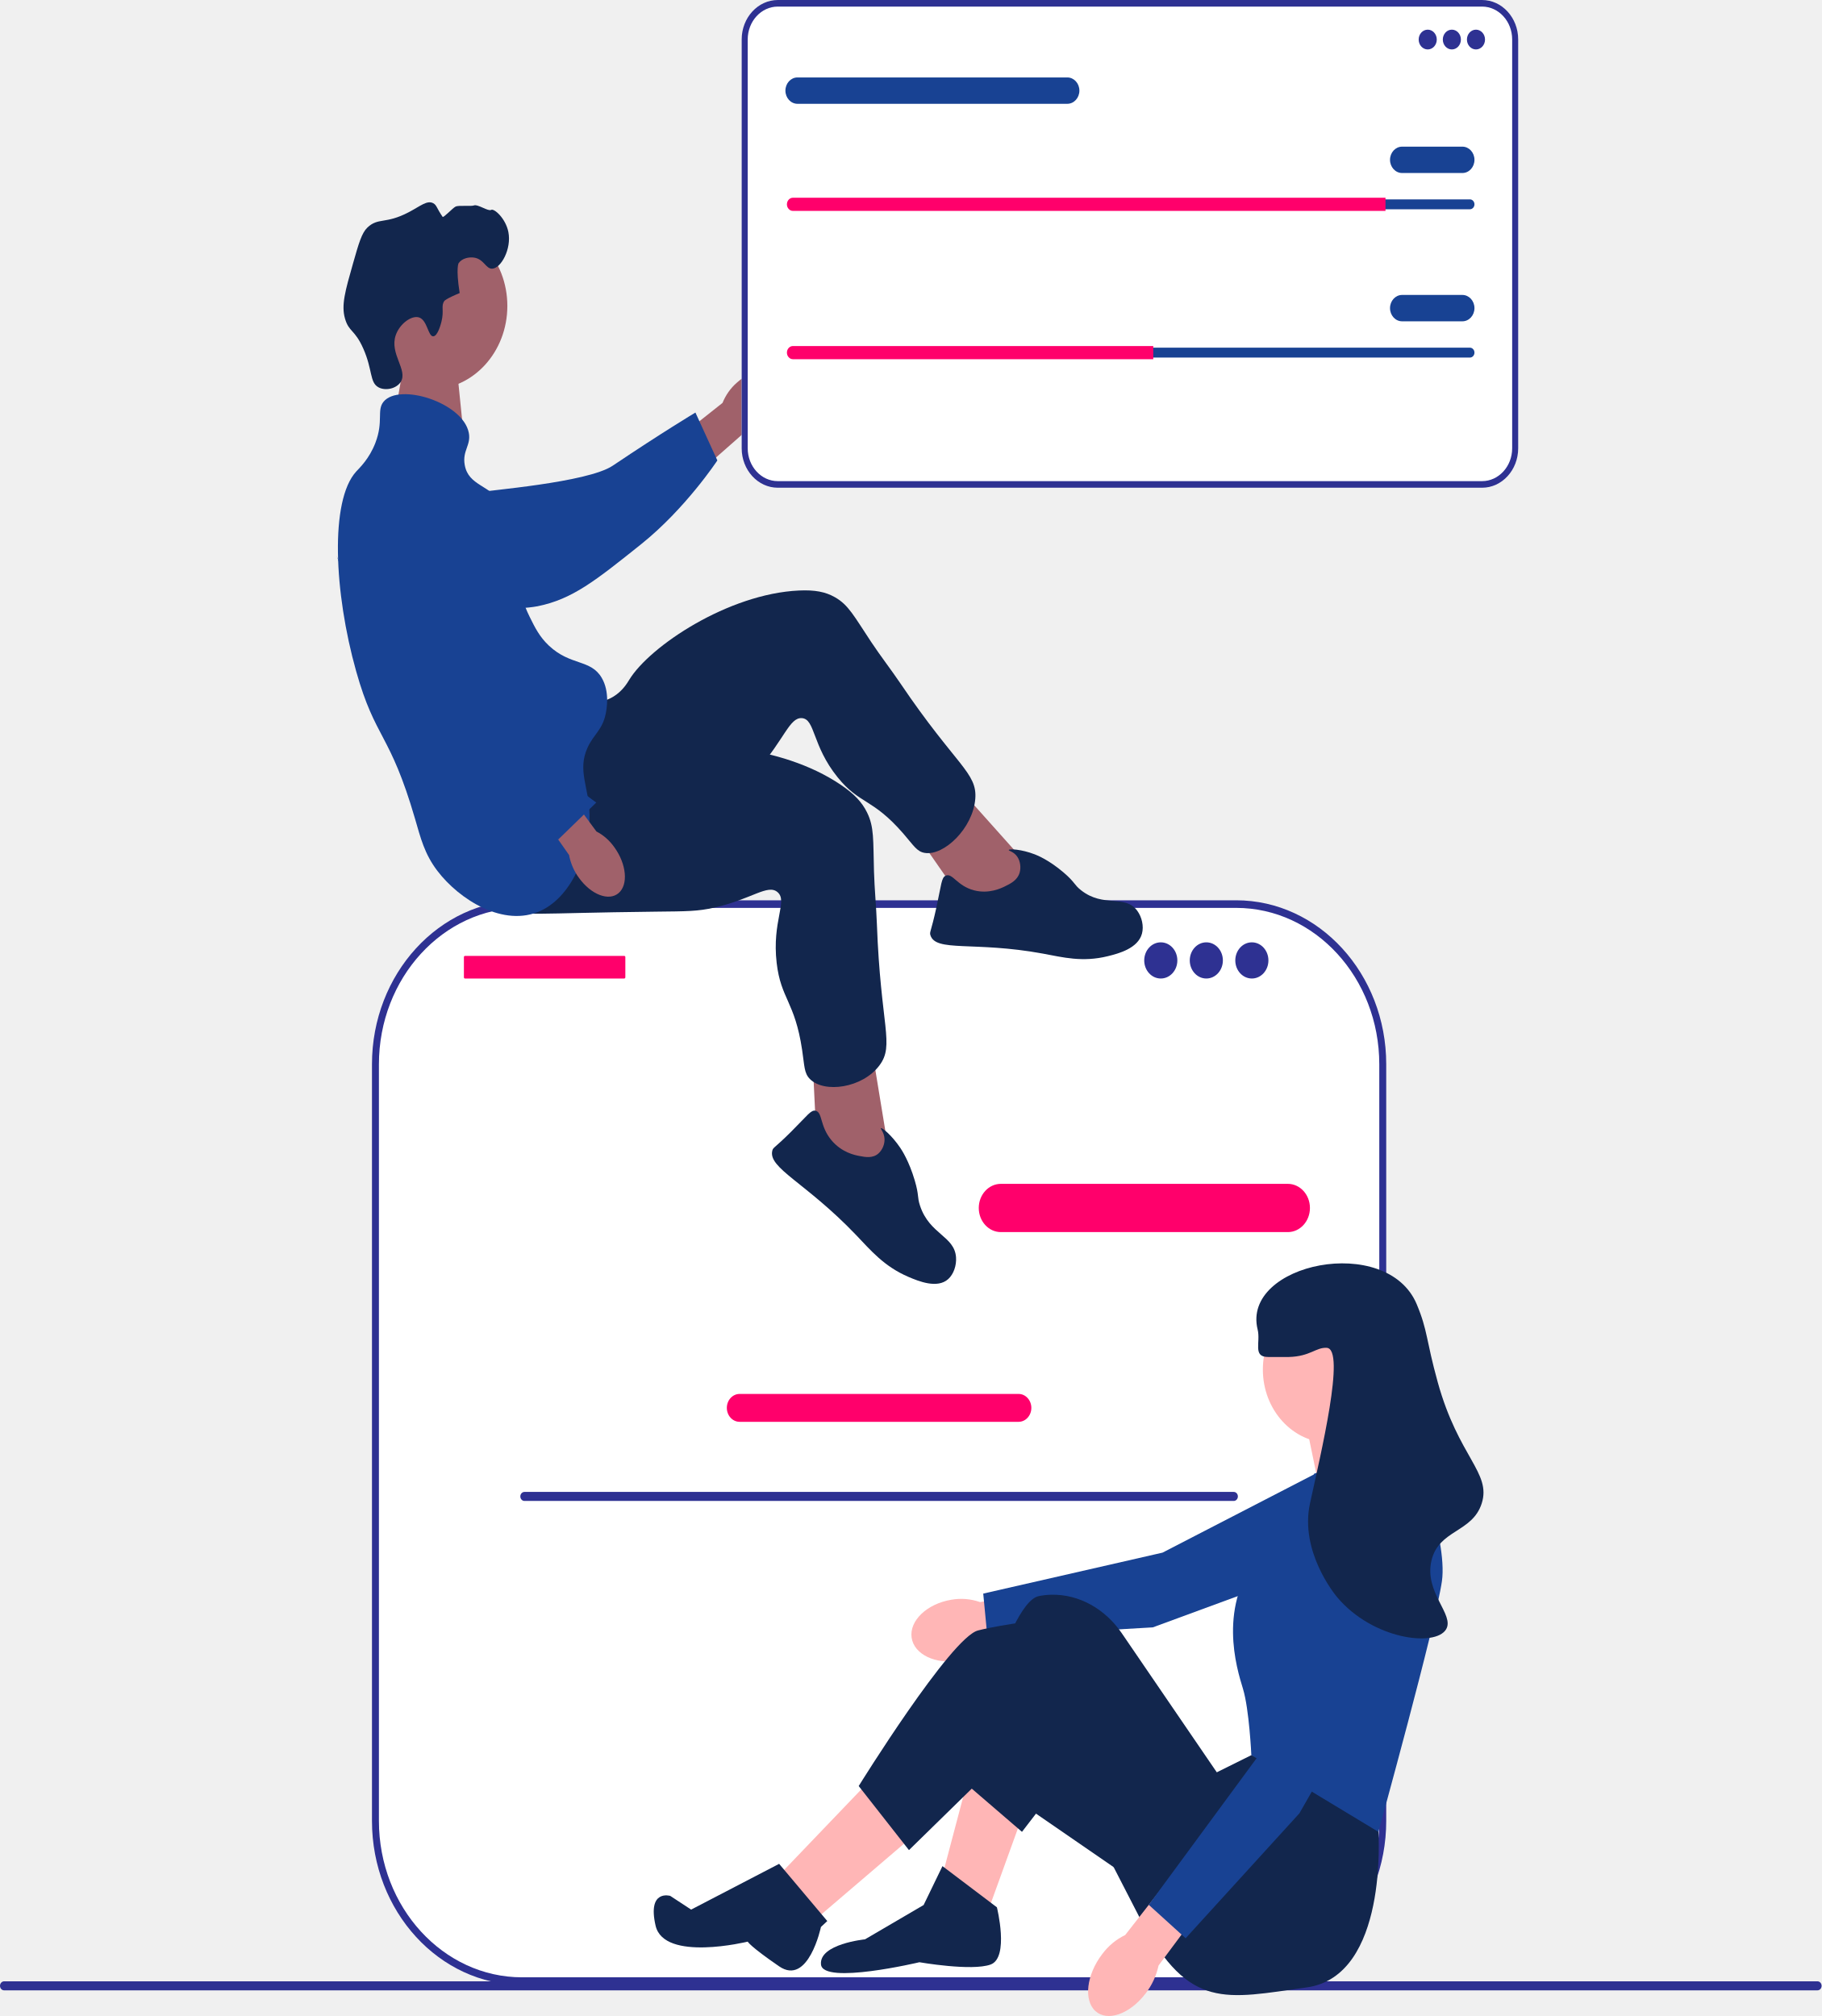
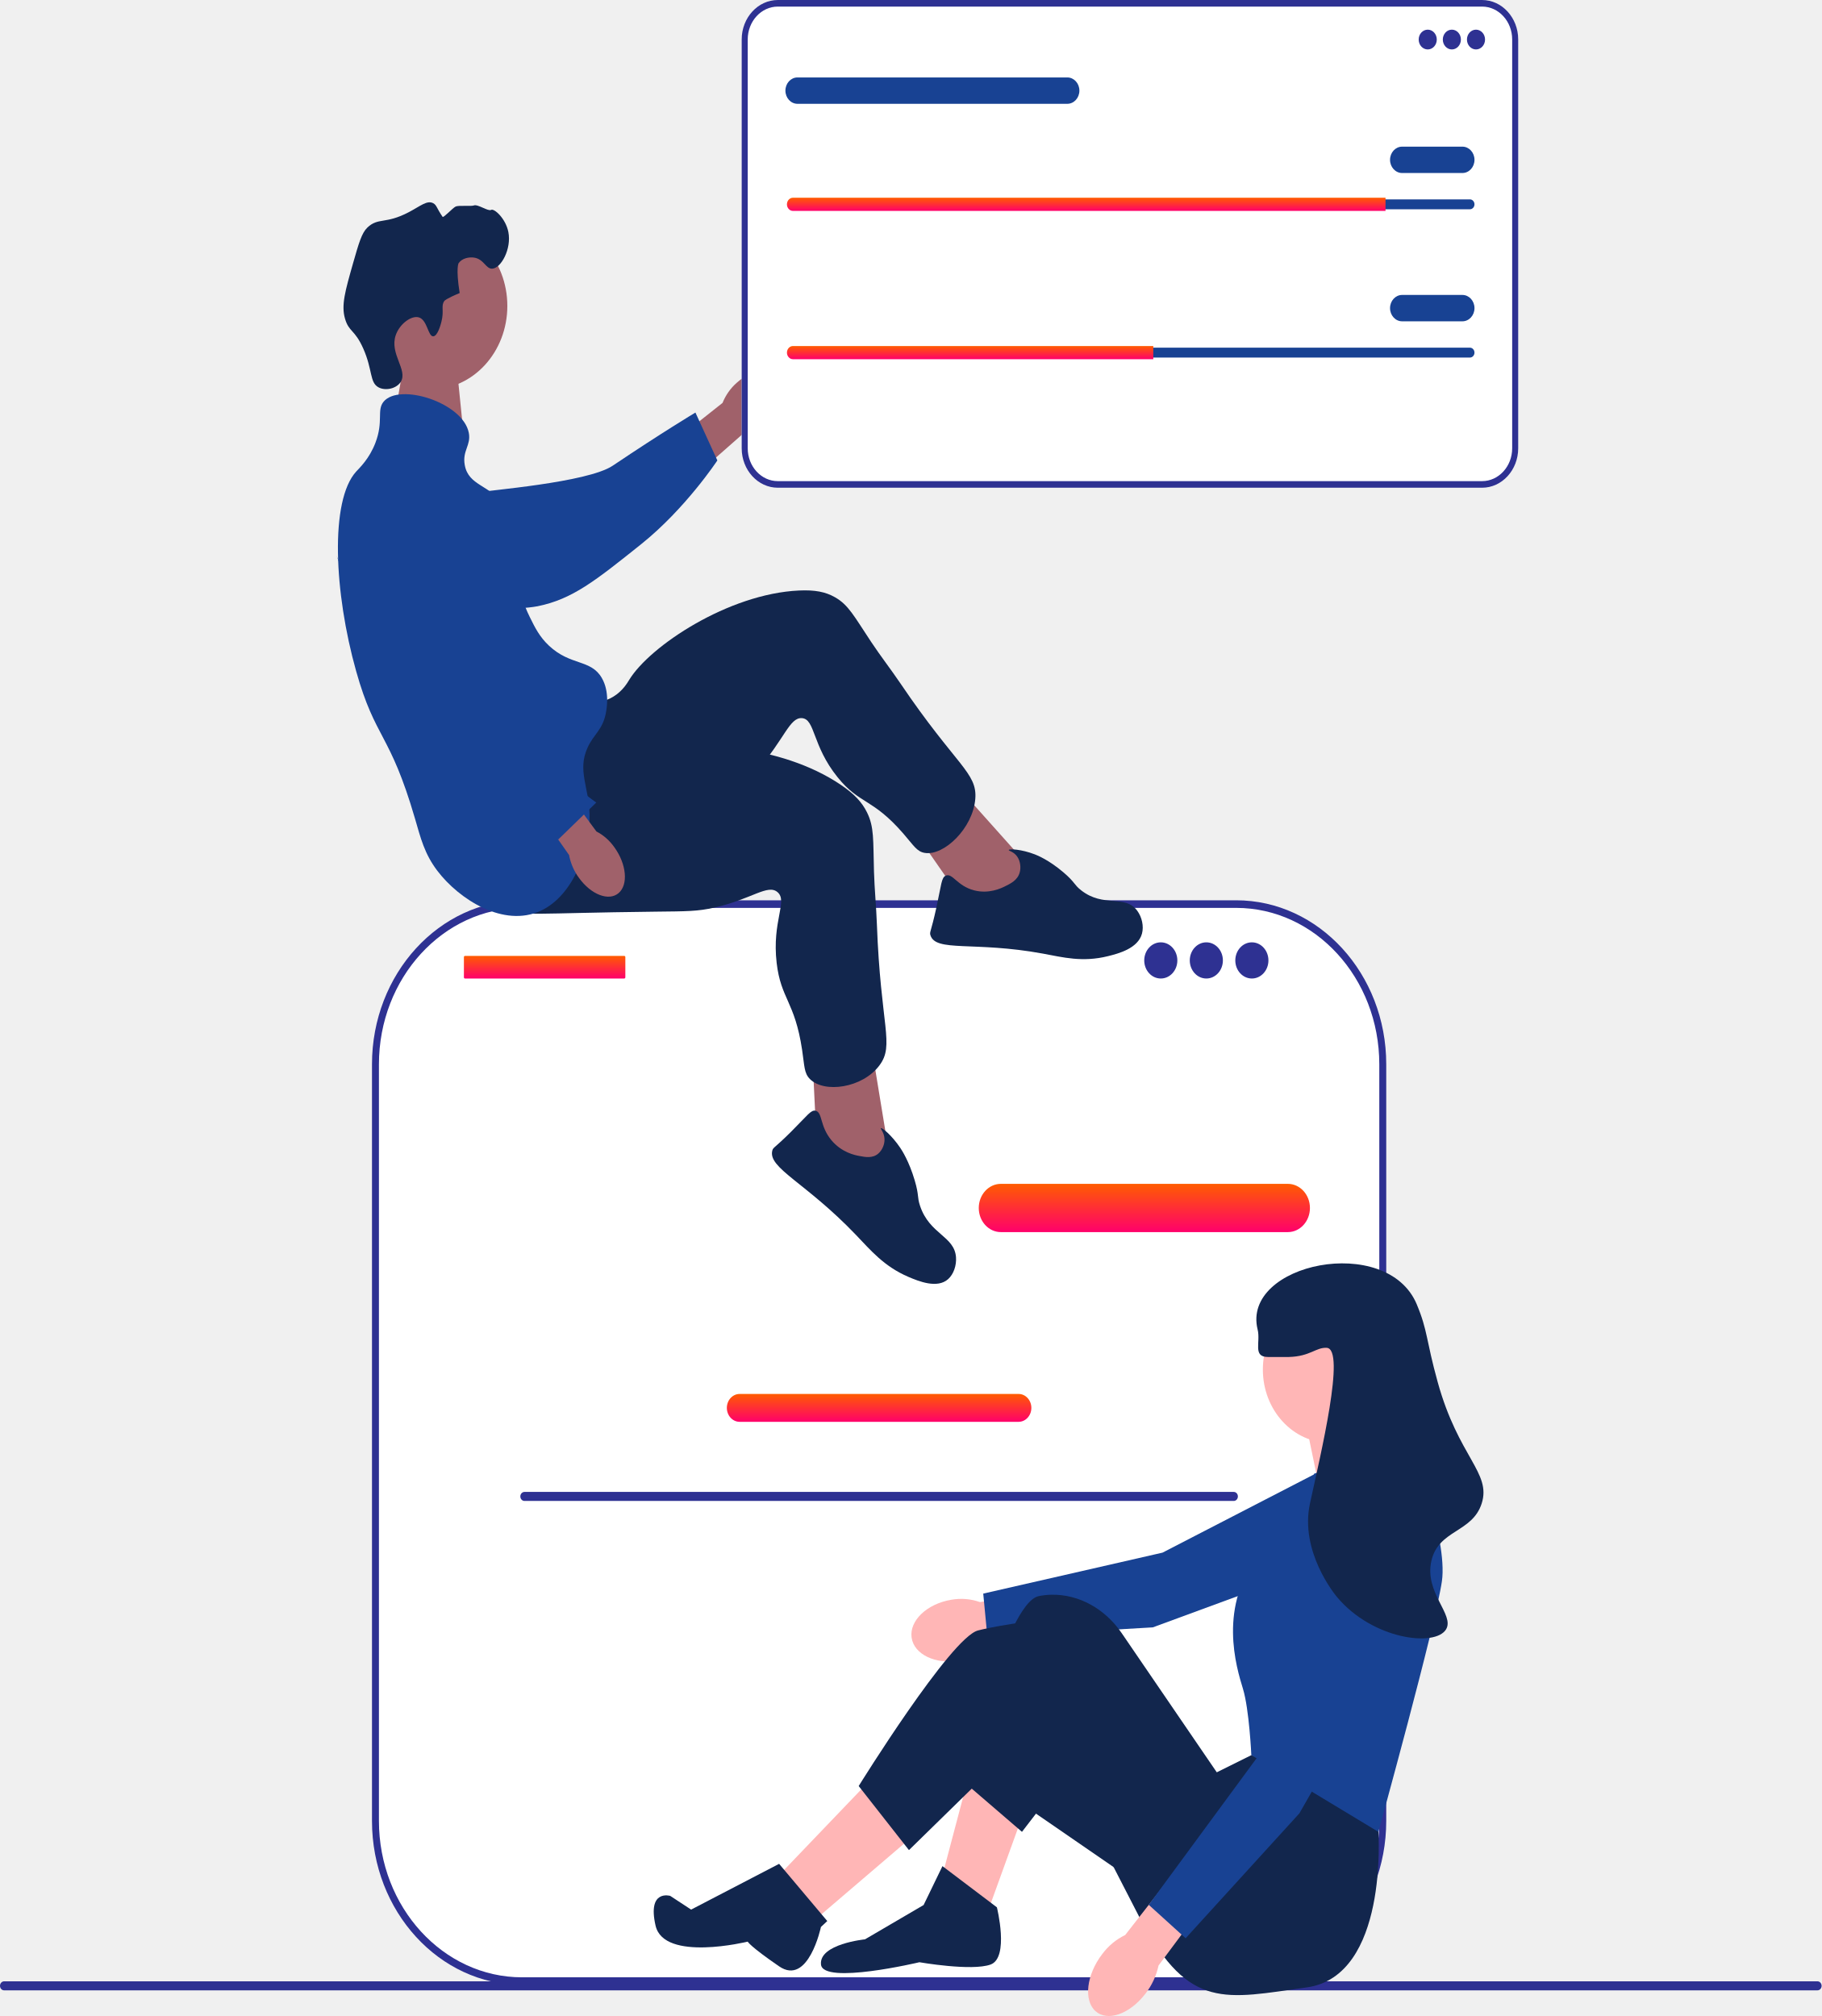
<svg xmlns="http://www.w3.org/2000/svg" width="159" height="176" viewBox="0 0 159 176" fill="none">
-   <g clip-path="url(#clip0_2106_2415)">
+   <g clip-path="url(#clip0_2426_2372)">
    <path d="M35.661 29.392L34.449 36.347L40.493 38.209L39.742 30.784L35.661 29.392Z" fill="#A0616A" />
    <path d="M0 173.366C0 173.585 0.161 173.76 0.361 173.76H158.639C158.839 173.76 159 173.585 159 173.366C159 173.148 158.839 172.972 158.639 172.972H0.361C0.161 172.972 0 173.148 0 173.366Z" fill="#2E3192" />
-     <path d="M107.896 78.928H45.568C38.5 78.928 32.77 85.19 32.77 92.915V158.968C32.77 166.692 38.5 172.954 45.568 172.954H107.896C114.964 172.954 120.693 166.692 120.693 158.968V92.915C120.693 85.19 114.964 78.928 107.896 78.928V78.928Z" fill="white" />
-     <path d="M107.896 173.285H45.569C38.345 173.285 32.468 166.862 32.468 158.968V92.915C32.468 85.02 38.345 78.597 45.569 78.597H107.896C115.12 78.597 120.997 85.02 120.997 92.915V158.968C120.997 166.862 115.12 173.285 107.896 173.285H107.896ZM45.569 79.26C38.679 79.26 33.074 85.385 33.074 92.915V158.968C33.074 166.497 38.679 172.623 45.569 172.623H107.896C114.786 172.623 120.391 166.497 120.391 158.968V92.915C120.391 85.385 114.786 79.26 107.896 79.26H45.569V79.26Z" fill="#2E3192" />
-     <path d="M112.411 107.564H87.359C86.296 107.564 85.432 106.62 85.432 105.458C85.432 104.297 86.296 103.352 87.359 103.352H112.411C113.474 103.352 114.338 104.297 114.338 105.458C114.338 106.62 113.474 107.564 112.411 107.564H112.411Z" fill="#FF006B" />
-     <path d="M88.908 124.127H64.556C63.942 124.127 63.442 123.581 63.442 122.91C63.442 122.239 63.942 121.693 64.556 121.693H88.908C89.522 121.693 90.021 122.239 90.021 122.91C90.021 123.581 89.522 124.127 88.908 124.127V124.127Z" fill="#FF006B" />
-     <path d="M54.489 83.452H40.586C40.534 83.452 40.492 83.498 40.492 83.554V85.323C40.492 85.38 40.534 85.426 40.586 85.426H54.489C54.541 85.426 54.583 85.38 54.583 85.323V83.554C54.583 83.498 54.541 83.452 54.489 83.452Z" fill="#FF006B" />
-     <path d="M101.319 85.426C102.117 85.426 102.765 84.719 102.765 83.847C102.765 82.974 102.117 82.267 101.319 82.267C100.521 82.267 99.874 82.974 99.874 83.847C99.874 84.719 100.521 85.426 101.319 85.426Z" fill="#2E3192" />
-     <path d="M105.294 85.426C106.092 85.426 106.739 84.719 106.739 83.847C106.739 82.974 106.092 82.267 105.294 82.267C104.496 82.267 103.849 82.974 103.849 83.847C103.849 84.719 104.496 85.426 105.294 85.426Z" fill="#2E3192" />
-     <path d="M109.268 85.426C110.067 85.426 110.714 84.719 110.714 83.847C110.714 82.974 110.067 82.267 109.268 82.267C108.47 82.267 107.823 82.974 107.823 83.847C107.823 84.719 108.47 85.426 109.268 85.426Z" fill="#2E3192" />
-     <path d="M45.417 130.641C45.417 130.859 45.578 131.035 45.778 131.035H107.687C107.887 131.035 108.048 130.859 108.048 130.641C108.048 130.422 107.887 130.247 107.687 130.247H45.778C45.578 130.247 45.417 130.422 45.417 130.641Z" fill="#2E3192" />
-     <path d="M64.298 33.424C65.616 32.234 67.246 32.012 67.939 32.929C68.632 33.846 68.125 35.554 66.806 36.744C66.286 37.228 65.666 37.568 65.001 37.736L59.358 42.702L57.282 39.758L63.065 35.175C63.342 34.492 63.765 33.892 64.298 33.424H64.298Z" fill="#A0616A" />
+     <path d="M107.897 78.928H45.569C38.501 78.928 32.772 85.19 32.772 92.915V158.968C32.772 166.692 38.501 172.954 45.569 172.954H107.897C114.965 172.954 120.694 166.692 120.694 158.968V92.915C120.694 85.19 114.965 78.928 107.897 78.928V78.928Z" fill="white" />
+     <path d="M107.897 173.285H45.569C38.346 173.285 32.469 166.862 32.469 158.968V92.915C32.469 85.02 38.346 78.597 45.569 78.597H107.897C115.121 78.597 120.998 85.02 120.998 92.915V158.968C120.998 166.862 115.121 173.285 107.897 173.285H107.897ZM45.569 79.26C38.68 79.26 33.075 85.385 33.075 92.915V158.968C33.075 166.497 38.68 172.623 45.569 172.623H107.897C114.787 172.623 120.392 166.497 120.392 158.968V92.915C120.392 85.385 114.787 79.26 107.897 79.26H45.569V79.26Z" fill="#2E3192" />
+     <path d="M112.411 107.565H87.359C86.296 107.565 85.432 106.62 85.432 105.458C85.432 104.297 86.296 103.352 87.359 103.352H112.411C113.474 103.352 114.338 104.297 114.338 105.458C114.338 106.62 113.474 107.565 112.411 107.565H112.411Z" fill="url(#paint0_linear_2426_2372)" />
+     <path d="M88.909 124.127H64.557C63.943 124.127 63.443 123.581 63.443 122.91C63.443 122.239 63.943 121.694 64.557 121.694H88.909C89.523 121.694 90.022 122.239 90.022 122.91C90.022 123.581 89.523 124.127 88.909 124.127V124.127Z" fill="url(#paint1_linear_2426_2372)" />
+     <path d="M54.489 83.452H40.586C40.534 83.452 40.492 83.498 40.492 83.555V85.324C40.492 85.38 40.534 85.426 40.586 85.426H54.489C54.541 85.426 54.583 85.38 54.583 85.324V83.555C54.583 83.498 54.541 83.452 54.489 83.452Z" fill="url(#paint2_linear_2426_2372)" />
+     <path d="M101.32 85.426C102.118 85.426 102.765 84.719 102.765 83.847C102.765 82.975 102.118 82.267 101.32 82.267C100.522 82.267 99.875 82.975 99.875 83.847C99.875 84.719 100.522 85.426 101.32 85.426Z" fill="#2E3192" />
+     <path d="M105.295 85.426C106.093 85.426 106.74 84.719 106.74 83.847C106.74 82.975 106.093 82.267 105.295 82.267C104.497 82.267 103.85 82.975 103.85 83.847C103.85 84.719 104.497 85.426 105.295 85.426Z" fill="#2E3192" />
+     <path d="M109.269 85.426C110.068 85.426 110.715 84.719 110.715 83.847C110.715 82.975 110.068 82.267 109.269 82.267C108.471 82.267 107.824 82.975 107.824 83.847C107.824 84.719 108.471 85.426 109.269 85.426Z" fill="#2E3192" />
+     <path d="M45.418 130.641C45.418 130.86 45.579 131.035 45.779 131.035H107.688C107.888 131.035 108.049 130.86 108.049 130.641C108.049 130.422 107.888 130.247 107.688 130.247H45.779C45.579 130.247 45.418 130.422 45.418 130.641Z" fill="#2E3192" />
+     <path d="M64.299 33.424C65.617 32.234 67.247 32.012 67.94 32.929C68.633 33.846 68.126 35.554 66.807 36.744C66.287 37.228 65.667 37.568 65.002 37.736L59.359 42.702L57.283 39.758L63.066 35.175C63.343 34.492 63.766 33.892 64.299 33.424H64.299Z" fill="#A0616A" />
    <path d="M31.684 44.629C31.681 44.409 31.683 42.493 32.98 41.283C34.471 39.892 36.575 40.455 37.312 40.652C39.017 41.108 39.156 41.907 40.757 42.728C43.751 44.264 39.999 43.478 41.781 42.986C42.398 42.815 51.27 42.142 53.479 40.657C57.774 37.768 60.7 36.016 60.7 36.016L62.614 40.197C62.614 40.197 59.847 44.402 55.954 47.516C51.96 50.711 49.963 52.308 46.928 52.925C46.666 52.979 40.239 54.178 35.062 49.951C33.881 48.987 31.718 47.22 31.684 44.629V44.629V44.629Z" fill="#184293" />
-     <path d="M37.619 33.993C41.3 33.993 44.284 30.732 44.284 26.709C44.284 22.686 41.3 19.425 37.619 19.425C33.938 19.425 30.954 22.686 30.954 26.709C30.954 30.732 33.938 33.993 37.619 33.993Z" fill="#A0616A" />
+     <path d="M37.618 33.993C41.299 33.993 44.283 30.732 44.283 26.709C44.283 22.686 41.299 19.425 37.618 19.425C33.937 19.425 30.953 22.686 30.953 26.709C30.953 30.732 33.937 33.993 37.618 33.993Z" fill="#A0616A" />
    <path d="M89.815 75.646L82.951 67.967L79.408 72.007L84.522 79.369L89.594 80.003L89.815 75.646Z" fill="#A0616A" />
-     <path d="M50.622 61.246C51.023 61.283 52.299 61.562 53.519 60.829C54.351 60.329 54.778 59.585 54.922 59.348C56.71 56.412 63.575 51.835 69.735 51.553C71.13 51.489 72.048 51.666 72.883 52.142C74.067 52.816 74.539 53.782 76.041 56.044C76.862 57.282 77.771 58.447 78.603 59.677C83.47 66.876 85.316 67.441 85.127 69.749C84.918 72.31 82.391 74.74 80.711 74.459C80.023 74.344 79.757 73.822 78.838 72.763C76.144 69.661 75.029 70.234 73.111 67.858C70.871 65.083 71.164 62.783 69.996 62.694C68.912 62.611 68.451 64.574 66.138 67.181C65.08 68.374 64.326 68.921 62.029 70.662C53.086 77.443 52.943 77.919 51.139 78.46C50.349 78.697 44.744 80.376 42.748 77.704C39.624 73.522 47.005 60.918 50.622 61.246L50.622 61.246Z" fill="#12264D" />
-     <path d="M87.716 77.381C88.221 77.133 88.811 76.844 89.001 76.177C89.129 75.727 89.055 75.171 88.79 74.787C88.483 74.344 88.03 74.285 88.048 74.207C88.076 74.088 89.149 74.134 90.326 74.589C90.548 74.675 91.555 75.077 92.835 76.169C93.861 77.045 93.723 77.22 94.367 77.725C96.341 79.274 98.194 78.053 99.262 79.506C99.675 80.067 99.85 80.863 99.677 81.507C99.328 82.8 97.633 83.245 96.707 83.474C94.476 84.027 92.788 83.576 91.025 83.251C85.028 82.147 81.659 83.153 81.208 81.634C81.123 81.347 81.262 81.371 81.724 79.263C82.18 77.182 82.165 76.61 82.554 76.443C83.139 76.192 83.532 77.334 85.005 77.724C86.311 78.07 87.389 77.541 87.716 77.381L87.716 77.381Z" fill="#12264D" />
+     <path d="M50.623 61.247C51.024 61.283 52.3 61.562 53.52 60.829C54.352 60.329 54.779 59.585 54.923 59.348C56.711 56.413 63.575 51.835 69.736 51.553C71.131 51.489 72.049 51.666 72.884 52.142C74.067 52.816 74.54 53.782 76.042 56.044C76.863 57.282 77.772 58.448 78.604 59.677C83.471 66.876 85.317 67.442 85.128 69.75C84.919 72.31 82.392 74.74 80.712 74.459C80.025 74.344 79.758 73.822 78.839 72.764C76.145 69.661 75.03 70.234 73.112 67.858C70.872 65.083 71.165 62.783 69.997 62.694C68.913 62.612 68.453 64.574 66.139 67.181C65.081 68.374 64.327 68.921 62.03 70.663C53.087 77.443 52.944 77.92 51.14 78.461C50.35 78.697 44.745 80.376 42.749 77.704C39.625 73.522 47.005 60.918 50.623 61.247L50.623 61.247Z" fill="#12264D" />
+     <path d="M87.717 77.381C88.222 77.133 88.812 76.844 89.002 76.178C89.13 75.727 89.056 75.171 88.791 74.787C88.484 74.344 88.031 74.286 88.049 74.207C88.077 74.088 89.15 74.135 90.327 74.589C90.549 74.675 91.556 75.077 92.837 76.17C93.862 77.045 93.724 77.221 94.368 77.725C96.343 79.275 98.195 78.054 99.263 79.507C99.676 80.067 99.852 80.863 99.678 81.507C99.329 82.8 97.635 83.245 96.708 83.475C94.477 84.028 92.789 83.576 91.026 83.251C85.029 82.147 81.66 83.153 81.209 81.635C81.124 81.347 81.263 81.372 81.725 79.263C82.181 77.182 82.166 76.61 82.555 76.444C83.14 76.193 83.533 77.334 85.006 77.724C86.312 78.07 87.39 77.542 87.717 77.381L87.717 77.381Z" fill="#12264D" />
    <path d="M77.612 100.766L75.878 90.2L70.871 91.368L71.32 100.598L75.191 104.236L77.612 100.766Z" fill="#A0616A" />
-     <path d="M52.581 64.798C52.894 65.075 53.806 66.089 55.192 66.231C56.138 66.327 56.873 65.974 57.114 65.866C60.102 64.535 68.134 64.96 73.376 68.507C74.564 69.311 75.233 70.02 75.679 70.926C76.312 72.21 76.207 73.299 76.287 76.093C76.331 77.621 76.484 79.144 76.54 80.672C76.869 89.616 78.105 91.216 76.763 93.01C75.275 95.001 71.935 95.46 70.69 94.197C70.18 93.68 70.228 93.084 70.011 91.644C69.376 87.424 68.159 87.214 67.792 84.07C67.365 80.4 68.789 78.676 67.868 77.886C67.014 77.152 65.624 78.494 62.371 79.231C60.882 79.569 59.977 79.559 57.182 79.59C46.298 79.712 45.935 80.019 44.164 79.359C43.389 79.07 37.889 77.02 37.61 73.584C37.173 68.206 49.756 62.306 52.581 64.798L52.581 64.798V64.798Z" fill="#12264D" />
-     <path d="M74.985 100.914C75.53 101.019 76.167 101.141 76.667 100.707C77.005 100.413 77.229 99.907 77.206 99.427C77.18 98.872 76.835 98.545 76.891 98.492C76.975 98.41 77.839 99.107 78.579 100.206C78.719 100.413 79.345 101.364 79.844 103.054C80.243 104.408 80.038 104.468 80.311 105.28C81.149 107.774 83.309 107.901 83.447 109.759C83.5 110.476 83.237 111.242 82.762 111.669C81.809 112.524 80.178 111.852 79.294 111.474C77.164 110.563 75.999 109.153 74.707 107.802C70.312 103.208 67.008 101.973 67.415 100.44C67.492 100.15 67.594 100.255 69.06 98.794C70.507 97.352 70.788 96.87 71.195 96.97C71.808 97.122 71.547 98.307 72.566 99.535C73.469 100.622 74.632 100.846 74.985 100.914H74.985Z" fill="#12264D" />
-     <path d="M38.528 28.102C38.787 27.087 38.461 26.718 38.794 26.262C38.794 26.262 38.927 26.079 40.122 25.584C39.77 23.349 40.034 22.971 40.034 22.971C40.338 22.535 40.947 22.43 41.362 22.487C42.24 22.607 42.395 23.474 42.957 23.455C43.733 23.428 44.663 21.731 44.374 20.26C44.139 19.06 43.123 18.169 42.868 18.324C42.616 18.477 41.707 17.801 41.362 17.937C41.127 18.029 40.019 17.906 39.768 18.034C39.494 18.173 38.708 19.039 38.633 18.93C38.111 18.171 38.122 17.907 37.819 17.743C37.283 17.453 36.699 17.989 35.693 18.518C33.624 19.606 33.018 18.957 32.062 19.873C31.579 20.336 31.32 21.22 30.822 22.971C30.125 25.419 29.776 26.642 30.113 27.811C30.456 29.003 30.961 28.744 31.707 30.425C32.538 32.297 32.251 33.385 33.036 33.813C33.642 34.145 34.617 33.934 34.985 33.329C35.615 32.294 33.986 30.894 34.542 29.263C34.883 28.262 35.934 27.503 36.579 27.714C37.308 27.953 37.362 29.382 37.819 29.36C38.211 29.341 38.483 28.278 38.528 28.102L38.528 28.102L38.528 28.102Z" fill="#12264D" />
-     <path d="M33.478 35.072C34.842 33.401 40.397 35.13 40.919 37.782C41.133 38.873 40.341 39.334 40.564 40.59C40.89 42.427 42.737 42.302 44.107 44.172C46.053 46.827 44.049 49.422 46.233 53.853C46.7 54.799 47.094 55.597 47.916 56.37C49.804 58.142 51.561 57.534 52.522 59.177C53.241 60.406 52.946 61.92 52.877 62.275C52.593 63.73 51.824 64.084 51.282 65.276C50.381 67.259 51.401 68.715 51.459 71.085C51.532 74.049 50.09 78.158 47.208 79.507C43.969 81.022 40.063 78.513 38.173 76.022C37.045 74.535 36.717 73.164 36.224 71.472C34.019 63.908 32.773 64.592 31.086 58.596C29.158 51.742 28.779 43.712 31.086 41.171C31.392 40.834 32.234 40.056 32.769 38.654C33.49 36.767 32.867 35.82 33.478 35.072H33.478V35.072Z" fill="#184293" />
+     <path d="M52.58 64.798C52.893 65.075 53.806 66.089 55.191 66.231C56.137 66.327 56.873 65.974 57.113 65.866C60.101 64.535 68.133 64.96 73.376 68.507C74.563 69.311 75.232 70.02 75.678 70.926C76.311 72.21 76.206 73.299 76.286 76.093C76.33 77.621 76.483 79.144 76.539 80.672C76.868 89.616 78.104 91.216 76.762 93.01C75.274 95.001 71.934 95.46 70.689 94.197C70.179 93.68 70.227 93.084 70.01 91.644C69.375 87.424 68.158 87.214 67.791 84.07C67.364 80.4 68.788 78.676 67.867 77.886C67.013 77.152 65.624 78.494 62.37 79.231C60.881 79.569 59.976 79.559 57.181 79.59C46.297 79.712 45.934 80.019 44.163 79.359C43.388 79.07 37.888 77.02 37.609 73.584C37.172 68.206 49.755 62.306 52.58 64.798L52.58 64.798V64.798Z" fill="#12264D" />
+     <path d="M74.983 100.914C75.528 101.019 76.165 101.141 76.665 100.707C77.003 100.413 77.227 99.907 77.204 99.427C77.179 98.872 76.833 98.545 76.889 98.491C76.973 98.41 77.837 99.107 78.577 100.206C78.717 100.413 79.343 101.364 79.842 103.053C80.241 104.407 80.036 104.468 80.309 105.28C81.147 107.774 83.307 107.9 83.445 109.758C83.498 110.476 83.235 111.242 82.76 111.668C81.808 112.524 80.177 111.852 79.292 111.474C77.162 110.562 75.997 109.152 74.705 107.802C70.31 103.208 67.006 101.973 67.413 100.44C67.49 100.149 67.592 100.255 69.058 98.794C70.505 97.352 70.786 96.87 71.193 96.97C71.806 97.121 71.545 98.307 72.564 99.534C73.467 100.622 74.63 100.846 74.983 100.914H74.983Z" fill="#12264D" />
+     <path d="M38.527 28.102C38.786 27.087 38.461 26.718 38.793 26.262C38.793 26.262 38.926 26.079 40.121 25.584C39.769 23.349 40.033 22.971 40.033 22.971C40.337 22.535 40.947 22.43 41.361 22.487C42.239 22.607 42.394 23.474 42.956 23.455C43.731 23.428 44.662 21.731 44.373 20.26C44.138 19.06 43.122 18.169 42.867 18.324C42.615 18.477 41.706 17.801 41.361 17.937C41.126 18.029 40.018 17.906 39.767 18.034C39.493 18.173 38.707 19.039 38.632 18.93C38.11 18.171 38.121 17.907 37.818 17.743C37.282 17.453 36.698 17.989 35.692 18.518C33.623 19.606 33.017 18.957 32.061 19.873C31.578 20.336 31.319 21.22 30.82 22.971C30.124 25.419 29.775 26.642 30.112 27.811C30.455 29.003 30.96 28.744 31.706 30.425C32.537 32.297 32.251 33.385 33.035 33.813C33.641 34.145 34.616 33.934 34.984 33.329C35.614 32.294 33.986 30.894 34.541 29.263C34.882 28.262 35.933 27.503 36.578 27.714C37.307 27.953 37.361 29.382 37.818 29.36C38.21 29.341 38.482 28.278 38.527 28.102L38.527 28.102L38.527 28.102Z" fill="#12264D" />
+     <path d="M33.479 35.072C34.843 33.4 40.398 35.13 40.919 37.782C41.134 38.873 40.342 39.334 40.565 40.59C40.891 42.427 42.738 42.301 44.108 44.172C46.054 46.827 44.05 49.422 46.234 53.852C46.701 54.799 47.094 55.597 47.917 56.369C49.805 58.142 51.562 57.534 52.523 59.177C53.242 60.406 52.947 61.92 52.878 62.275C52.594 63.729 51.825 64.084 51.283 65.276C50.382 67.259 51.402 68.715 51.46 71.084C51.533 74.049 50.091 78.158 47.209 79.507C43.97 81.021 40.064 78.513 38.174 76.021C37.046 74.535 36.718 73.164 36.225 71.472C34.02 63.908 32.774 64.592 31.087 58.596C29.159 51.742 28.78 43.712 31.087 41.17C31.393 40.834 32.235 40.055 32.77 38.654C33.491 36.767 32.868 35.82 33.479 35.072H33.479V35.072Z" fill="#184293" />
    <path d="M53.631 73.977C54.689 75.445 54.852 77.232 53.997 77.967C53.142 78.702 51.592 78.108 50.535 76.639C50.105 76.058 49.808 75.374 49.67 74.643L45.262 68.359L47.54 66.46L52.059 72.589C52.677 72.908 53.216 73.383 53.631 73.977H53.631H53.631Z" fill="#A0616A" />
    <path d="M37.486 41.441C37.682 41.393 39.398 41.004 40.748 42.146C42.298 43.457 42.222 45.822 42.196 46.652C42.135 48.568 41.448 48.881 41.039 50.761C40.275 54.278 41.731 57.546 42.536 59.352C42.814 59.977 43.709 61.889 45.491 63.949C48.955 67.955 52.046 70.063 52.046 70.063L48.725 73.289C48.725 73.289 43.436 71.527 39.852 67.997C36.175 64.376 30.521 51.563 29.349 48.442C29.248 48.173 30.678 52.543 33.408 46.141C34.03 44.681 35.171 42.006 37.486 41.441H37.486Z" fill="#184293" />
-     <path d="M83.019 139.663C80.908 140.017 79.364 141.494 79.57 142.962C79.776 144.43 81.654 145.333 83.766 144.979C84.611 144.85 85.416 144.502 86.113 143.963L95.039 142.342L94.443 138.486L85.537 139.863C84.724 139.578 83.861 139.509 83.019 139.663H83.019Z" fill="#FFB6B6" />
-     <path d="M121.482 127.644L118.021 135.67L100.622 142.072L86.184 142.913L85.822 139.123L101.47 135.548L117.526 127.255L121.482 127.644Z" fill="#184293" />
-     <path d="M89.392 158.121L86.285 166.711L82.264 163.715L84.64 154.725L89.392 158.121Z" fill="#FFB6B6" />
-     <path d="M76.414 154.925L68.189 163.515L71.479 167.31L79.887 160.119L76.414 154.925Z" fill="#FFB6B6" />
-     <path d="M123.024 126.957L122.933 126.258L120.831 121.763L113.885 123.761L115.164 129.954L123.024 126.957Z" fill="#FFB6B6" />
-     <path d="M120.1 156.922L120.313 159.923C120.313 159.923 121.196 172.504 114.068 173.503C106.939 174.502 103.832 175.501 99.628 167.71L93.047 154.925L89.204 159.923L84.091 155.524C84.091 155.524 87.746 139.942 90.671 139.343C91.037 139.268 91.402 139.231 91.762 139.222C94.183 139.167 96.466 140.462 97.914 142.582L106.208 154.725L109.224 153.227L120.1 156.922V156.922Z" fill="#12264D" />
-     <path d="M80.618 166.312L82.263 162.916L87.015 166.511C87.015 166.511 88.112 170.906 86.467 171.506C84.822 172.105 80.252 171.306 80.252 171.306C80.252 171.306 71.844 173.303 71.661 171.506C71.478 169.708 75.5 169.308 75.5 169.308L80.618 166.312L80.618 166.312H80.618Z" fill="#12264D" />
-     <path d="M98.531 163.915L85.828 155.166L79.339 161.517L74.952 155.924C74.952 155.924 82.995 142.939 85.371 142.34C87.747 141.74 91.586 141.341 91.586 141.341L103.284 153.127L98.531 163.915V163.915Z" fill="#12264D" />
-     <path d="M68.006 162.716L72.21 167.71L71.656 168.228C71.656 168.228 70.565 173.42 68.006 171.664C65.447 169.907 65.264 169.508 65.264 169.508C65.264 169.508 57.953 171.306 57.222 168.11C56.49 164.913 58.501 165.513 58.501 165.513L60.327 166.711L68.006 162.716L68.006 162.716Z" fill="#12264D" />
-     <path d="M116.079 125.958C119.309 125.958 121.928 123.096 121.928 119.566C121.928 116.035 119.309 113.173 116.079 113.173C112.848 113.173 110.229 116.035 110.229 119.566C110.229 123.096 112.848 125.958 116.079 125.958Z" fill="#FFB6B6" />
-     <path d="M114.708 128.655L123.116 125.858C123.116 125.858 126.406 134.249 125.858 138.044C125.309 141.84 120.313 159.923 120.313 159.923L109.224 153.226C109.224 153.226 109.041 149.231 108.493 147.433C107.945 145.635 106.208 140.142 110.047 135.547C113.885 130.952 114.708 128.655 114.708 128.655L114.708 128.655Z" fill="#184293" />
-     <path d="M96.202 170.603C94.834 172.395 94.57 174.618 95.614 175.57C96.657 176.522 98.612 175.84 99.981 174.048C100.537 173.34 100.929 172.497 101.126 171.59L106.836 163.918L104.054 161.458L98.211 168.932C97.429 169.305 96.74 169.878 96.202 170.603L96.202 170.603Z" fill="#FFB6B6" />
-     <path d="M121.157 132.686L123.145 141.289L113.418 158.306L103.488 169.213L100.27 166.294L110.284 152.677L117.875 135.13L121.157 132.686Z" fill="#184293" />
-     <path d="M110.687 118.467C112.187 118.463 112.272 118.474 112.514 118.467C114.375 118.414 114.861 117.614 115.805 117.668C117.488 117.766 115.266 126.988 114.342 131.252C113.436 135.434 116.498 139.181 116.718 139.443C119.827 143.137 125.286 143.813 126.223 142.24C126.982 140.966 124.294 139.03 124.944 136.247C125.579 133.526 128.511 133.815 129.331 131.252C130.189 128.568 127.304 127.214 125.492 120.665C124.451 116.903 124.635 116.202 123.664 113.873C121.068 107.645 108.344 110.297 109.773 116.07C110.049 117.187 109.314 118.471 110.687 118.467V118.467Z" fill="#12264D" />
-     <path d="M129.363 42.58H67.89C66.152 42.58 64.737 41.034 64.737 39.134V3.446C64.737 1.546 66.152 0 67.89 0H129.363C131.102 0 132.516 1.546 132.516 3.446V39.134C132.516 41.034 131.102 42.58 129.363 42.58Z" fill="white" />
-     <path d="M129.363 42.58H67.89C66.152 42.58 64.737 41.034 64.737 39.134V3.446C64.737 1.546 66.152 0 67.89 0H129.363C131.102 0 132.516 1.546 132.516 3.446V39.134C132.516 41.034 131.102 42.58 129.363 42.58ZM67.89 0.575C66.442 0.575 65.264 1.863 65.264 3.446V39.134C65.264 40.717 66.442 42.004 67.89 42.004H129.363C130.812 42.004 131.99 40.717 131.99 39.134V3.446C131.99 1.863 130.812 0.575 129.363 0.575H67.89Z" fill="#2E3192" />
-     <path d="M124.619 4.316C125.055 4.316 125.409 3.929 125.409 3.452C125.409 2.976 125.055 2.589 124.619 2.589C124.183 2.589 123.829 2.976 123.829 3.452C123.829 3.929 124.183 4.316 124.619 4.316Z" fill="#2E3192" />
+     <path d="M83.018 139.664C80.907 140.017 79.363 141.494 79.569 142.962C79.775 144.43 81.653 145.333 83.765 144.979C84.61 144.85 85.415 144.502 86.112 143.964L95.038 142.342L94.442 138.486L85.536 139.864C84.723 139.578 83.86 139.51 83.018 139.664H83.018Z" fill="#FFB6B6" />
+     <path d="M121.482 127.644L118.021 135.67L100.622 142.072L86.184 142.914L85.822 139.124L101.47 135.548L117.526 127.256L121.482 127.644Z" fill="#184293" />
+     <path d="M89.39 158.121L86.283 166.711L82.262 163.715L84.638 154.725L89.39 158.121Z" fill="#FFB6B6" />
+     <path d="M76.413 154.925L68.188 163.515L71.478 167.311L79.886 160.119L76.413 154.925Z" fill="#FFB6B6" />
+     <path d="M123.024 126.958L122.933 126.258L120.831 121.764L113.885 123.761L115.164 129.954L123.024 126.958Z" fill="#FFB6B6" />
+     <path d="M120.099 156.923L120.312 159.923C120.312 159.923 121.195 172.505 114.067 173.503C106.938 174.502 103.831 175.501 99.627 167.71L93.046 154.925L89.203 159.923L84.09 155.524C84.09 155.524 87.746 139.943 90.67 139.343C91.036 139.268 91.401 139.231 91.761 139.223C94.182 139.168 96.465 140.462 97.913 142.583L106.207 154.725L109.223 153.227L120.099 156.923V156.923Z" fill="#12264D" />
+     <path d="M80.617 166.312L82.262 162.916L87.014 166.512C87.014 166.512 88.111 170.906 86.466 171.506C84.821 172.105 80.251 171.306 80.251 171.306C80.251 171.306 71.843 173.304 71.66 171.506C71.478 169.708 75.499 169.308 75.499 169.308L80.617 166.312L80.617 166.312H80.617Z" fill="#12264D" />
+     <path d="M98.531 163.915L85.827 155.166L79.338 161.517L74.951 155.924C74.951 155.924 82.994 142.939 85.37 142.34C87.746 141.74 91.585 141.341 91.585 141.341L103.283 153.127L98.531 163.915V163.915Z" fill="#12264D" />
+     <path d="M68.005 162.716L72.209 167.71L71.655 168.228C71.655 168.228 70.564 173.42 68.005 171.664C65.446 169.907 65.263 169.508 65.263 169.508C65.263 169.508 57.952 171.306 57.221 168.11C56.489 164.913 58.5 165.513 58.5 165.513L60.326 166.711L68.005 162.716L68.005 162.716Z" fill="#12264D" />
+     <path d="M116.078 125.959C119.308 125.959 121.927 123.097 121.927 119.566C121.927 116.036 119.308 113.174 116.078 113.174C112.847 113.174 110.229 116.036 110.229 119.566C110.229 123.097 112.847 125.959 116.078 125.959Z" fill="#FFB6B6" />
+     <path d="M114.707 128.656L123.115 125.859C123.115 125.859 126.405 134.249 125.857 138.045C125.308 141.84 120.312 159.923 120.312 159.923L109.223 153.227C109.223 153.227 109.04 149.232 108.492 147.434C107.944 145.636 106.207 140.142 110.046 135.548C113.884 130.953 114.707 128.656 114.707 128.656L114.707 128.656Z" fill="#184293" />
+     <path d="M96.201 170.603C94.833 172.395 94.57 174.619 95.613 175.57C96.656 176.522 98.611 175.841 99.98 174.048C100.536 173.34 100.928 172.497 101.125 171.59L106.835 163.918L104.053 161.458L98.21 168.932C97.428 169.306 96.739 169.879 96.201 170.603L96.201 170.603Z" fill="#FFB6B6" />
+     <path d="M121.157 132.686L123.145 141.289L113.418 158.306L103.488 169.213L100.27 166.295L110.284 152.677L117.875 135.131L121.157 132.686Z" fill="#184293" />
+     <path d="M110.686 118.467C112.186 118.464 112.271 118.474 112.513 118.467C114.374 118.414 114.86 117.614 115.804 117.668C117.487 117.766 115.265 126.989 114.341 131.253C113.435 135.434 116.497 139.181 116.717 139.443C119.826 143.138 125.285 143.813 126.222 142.24C126.981 140.966 124.293 139.03 124.943 136.247C125.578 133.526 128.51 133.816 129.33 131.253C130.188 128.568 127.303 127.215 125.491 120.665C124.45 116.903 124.634 116.203 123.663 113.873C121.067 107.646 108.343 110.297 109.772 116.07C110.048 117.187 109.313 118.471 110.686 118.468V118.467Z" fill="#12264D" />
+     <path d="M129.364 42.58H67.891C66.153 42.58 64.738 41.034 64.738 39.134V3.446C64.738 1.546 66.153 0 67.891 0H129.364C131.103 0 132.517 1.546 132.517 3.446V39.134C132.517 41.034 131.103 42.58 129.364 42.58Z" fill="white" />
+     <path d="M129.364 42.58H67.891C66.153 42.58 64.738 41.034 64.738 39.134V3.446C64.738 1.546 66.153 0 67.891 0H129.364C131.103 0 132.517 1.546 132.517 3.446V39.134C132.517 41.034 131.103 42.58 129.364 42.58ZM67.891 0.575C66.443 0.575 65.265 1.863 65.265 3.446V39.134C65.265 40.717 66.443 42.004 67.891 42.004H129.364C130.813 42.004 131.991 40.717 131.991 39.134V3.446C131.991 1.863 130.813 0.575 129.364 0.575H67.891Z" fill="#2E3192" />
+     <path d="M124.62 4.316C125.056 4.316 125.41 3.929 125.41 3.452C125.41 2.976 125.056 2.589 124.62 2.589C124.184 2.589 123.83 2.976 123.83 3.452C123.83 3.929 124.184 4.316 124.62 4.316Z" fill="#2E3192" />
    <path d="M126.725 4.316C127.161 4.316 127.515 3.929 127.515 3.452C127.515 2.976 127.161 2.589 126.725 2.589C126.289 2.589 125.936 2.976 125.936 3.452C125.936 3.929 126.289 4.316 126.725 4.316Z" fill="#2E3192" />
-     <path d="M128.831 4.316C129.267 4.316 129.62 3.929 129.62 3.452C129.62 2.976 129.267 2.589 128.831 2.589C128.395 2.589 128.041 2.976 128.041 3.452C128.041 3.929 128.395 4.316 128.831 4.316Z" fill="#2E3192" />
-     <path d="M69.212 17.406C68.995 17.406 68.817 17.599 68.817 17.837C68.817 17.953 68.858 18.061 68.933 18.14C69.008 18.224 69.106 18.269 69.212 18.269H128.304C128.522 18.269 128.699 18.075 128.699 17.837C128.699 17.721 128.658 17.614 128.584 17.535C128.508 17.451 128.41 17.406 128.304 17.406H69.212Z" fill="#184293" />
-     <path d="M120.933 17.262V18.413H69.212C69.067 18.413 68.936 18.35 68.841 18.243C68.743 18.14 68.686 17.996 68.686 17.838C68.686 17.521 68.922 17.262 69.212 17.262H120.933Z" fill="#FF006B" />
-     <path d="M127.646 15.104H122.381C121.8 15.104 121.328 14.588 121.328 13.954C121.328 13.319 121.801 12.803 122.381 12.803H127.646C128.227 12.803 128.699 13.319 128.699 13.954C128.699 14.588 128.227 15.104 127.646 15.104Z" fill="#184293" />
-     <path d="M93.162 9.062H69.608C69.027 9.062 68.555 8.546 68.555 7.912C68.555 7.277 69.027 6.761 69.608 6.761H93.162C93.742 6.761 94.215 7.277 94.215 7.912C94.215 8.546 93.742 9.062 93.162 9.062Z" fill="#184293" />
-     <path d="M69.212 30.352C68.995 30.352 68.817 30.546 68.817 30.784C68.817 30.9 68.858 31.007 68.933 31.087C69.008 31.171 69.106 31.216 69.212 31.216H128.304C128.522 31.216 128.699 31.022 128.699 30.784C128.699 30.668 128.658 30.561 128.584 30.482C128.508 30.398 128.41 30.352 128.304 30.352H69.212Z" fill="#184293" />
-     <path d="M100.663 30.209V31.359H69.212C69.067 31.359 68.936 31.296 68.841 31.189C68.743 31.086 68.686 30.942 68.686 30.784C68.686 30.467 68.922 30.209 69.212 30.209H100.663Z" fill="#FF006B" />
-     <path d="M127.646 28.051H122.381C121.8 28.051 121.328 27.535 121.328 26.9C121.328 26.265 121.801 25.749 122.381 25.749H127.646C128.227 25.749 128.699 26.265 128.699 26.9C128.699 27.535 128.227 28.051 127.646 28.051Z" fill="#184293" />
+     <path d="M128.833 4.316C129.269 4.316 129.622 3.929 129.622 3.452C129.622 2.976 129.269 2.589 128.833 2.589C128.397 2.589 128.043 2.976 128.043 3.452C128.043 3.929 128.397 4.316 128.833 4.316Z" fill="#2E3192" />
+     <path d="M69.213 17.406C68.996 17.406 68.818 17.6 68.818 17.838C68.818 17.954 68.859 18.061 68.934 18.14C69.009 18.224 69.107 18.269 69.213 18.269H128.305C128.523 18.269 128.7 18.076 128.7 17.838C128.7 17.721 128.659 17.614 128.585 17.535C128.509 17.451 128.411 17.406 128.305 17.406H69.213Z" fill="#184293" />
+     <path d="M120.935 17.262V18.413H69.214C69.069 18.413 68.938 18.349 68.843 18.243C68.745 18.139 68.688 17.996 68.688 17.837C68.688 17.521 68.924 17.262 69.214 17.262H120.935Z" fill="url(#paint3_linear_2426_2372)" />
+     <path d="M127.648 15.104H122.383C121.802 15.104 121.33 14.588 121.33 13.954C121.33 13.319 121.802 12.803 122.383 12.803H127.648C128.229 12.803 128.701 13.319 128.701 13.954C128.701 14.588 128.229 15.104 127.648 15.104Z" fill="#184293" />
+     <path d="M93.162 9.063H69.608C69.027 9.063 68.555 8.546 68.555 7.912C68.555 7.277 69.027 6.761 69.608 6.761H93.162C93.742 6.761 94.215 7.277 94.215 7.912C94.215 8.546 93.742 9.063 93.162 9.063Z" fill="#184293" />
+     <path d="M69.213 30.352C68.996 30.352 68.818 30.546 68.818 30.784C68.818 30.9 68.859 31.007 68.934 31.086C69.009 31.17 69.107 31.215 69.213 31.215H128.305C128.523 31.215 128.7 31.022 128.7 30.784C128.7 30.668 128.659 30.561 128.585 30.481C128.509 30.397 128.411 30.352 128.305 30.352H69.213Z" fill="#184293" />
+     <path d="M100.665 30.209V31.359H69.214C69.069 31.359 68.938 31.296 68.843 31.189C68.745 31.086 68.688 30.942 68.688 30.784C68.688 30.467 68.924 30.209 69.214 30.209H100.665Z" fill="url(#paint4_linear_2426_2372)" />
+     <path d="M127.648 28.051H122.383C121.802 28.051 121.33 27.535 121.33 26.9C121.33 26.265 121.802 25.749 122.383 25.749H127.648C128.229 25.749 128.701 26.265 128.701 26.9C128.701 27.535 128.229 28.051 127.648 28.051Z" fill="#184293" />
  </g>
  <defs>
-     <clipPath id="clip0_2106_2415">
+     <linearGradient id="paint0_linear_2426_2372" x1="99.885" y1="103.352" x2="99.885" y2="107.565" gradientUnits="userSpaceOnUse">
+       <stop stop-color="#FF5C00" />
+       <stop offset="1" stop-color="#FF006B" />
+     </linearGradient>
+     <linearGradient id="paint1_linear_2426_2372" x1="76.733" y1="121.694" x2="76.733" y2="124.127" gradientUnits="userSpaceOnUse">
+       <stop stop-color="#FF5C00" />
+       <stop offset="1" stop-color="#FF006B" />
+     </linearGradient>
+     <linearGradient id="paint2_linear_2426_2372" x1="47.538" y1="83.452" x2="47.538" y2="85.426" gradientUnits="userSpaceOnUse">
+       <stop stop-color="#FF5C00" />
+       <stop offset="1" stop-color="#FF006B" />
+     </linearGradient>
+     <linearGradient id="paint3_linear_2426_2372" x1="94.811" y1="17.262" x2="94.811" y2="18.413" gradientUnits="userSpaceOnUse">
+       <stop stop-color="#FF5C00" />
+       <stop offset="1" stop-color="#FF006B" />
+     </linearGradient>
+     <linearGradient id="paint4_linear_2426_2372" x1="84.676" y1="30.209" x2="84.676" y2="31.359" gradientUnits="userSpaceOnUse">
+       <stop stop-color="#FF5C00" />
+       <stop offset="1" stop-color="#FF006B" />
+     </linearGradient>
+     <clipPath id="clip0_2426_2372">
      <rect width="159" height="176" fill="white" />
    </clipPath>
  </defs>
</svg>
